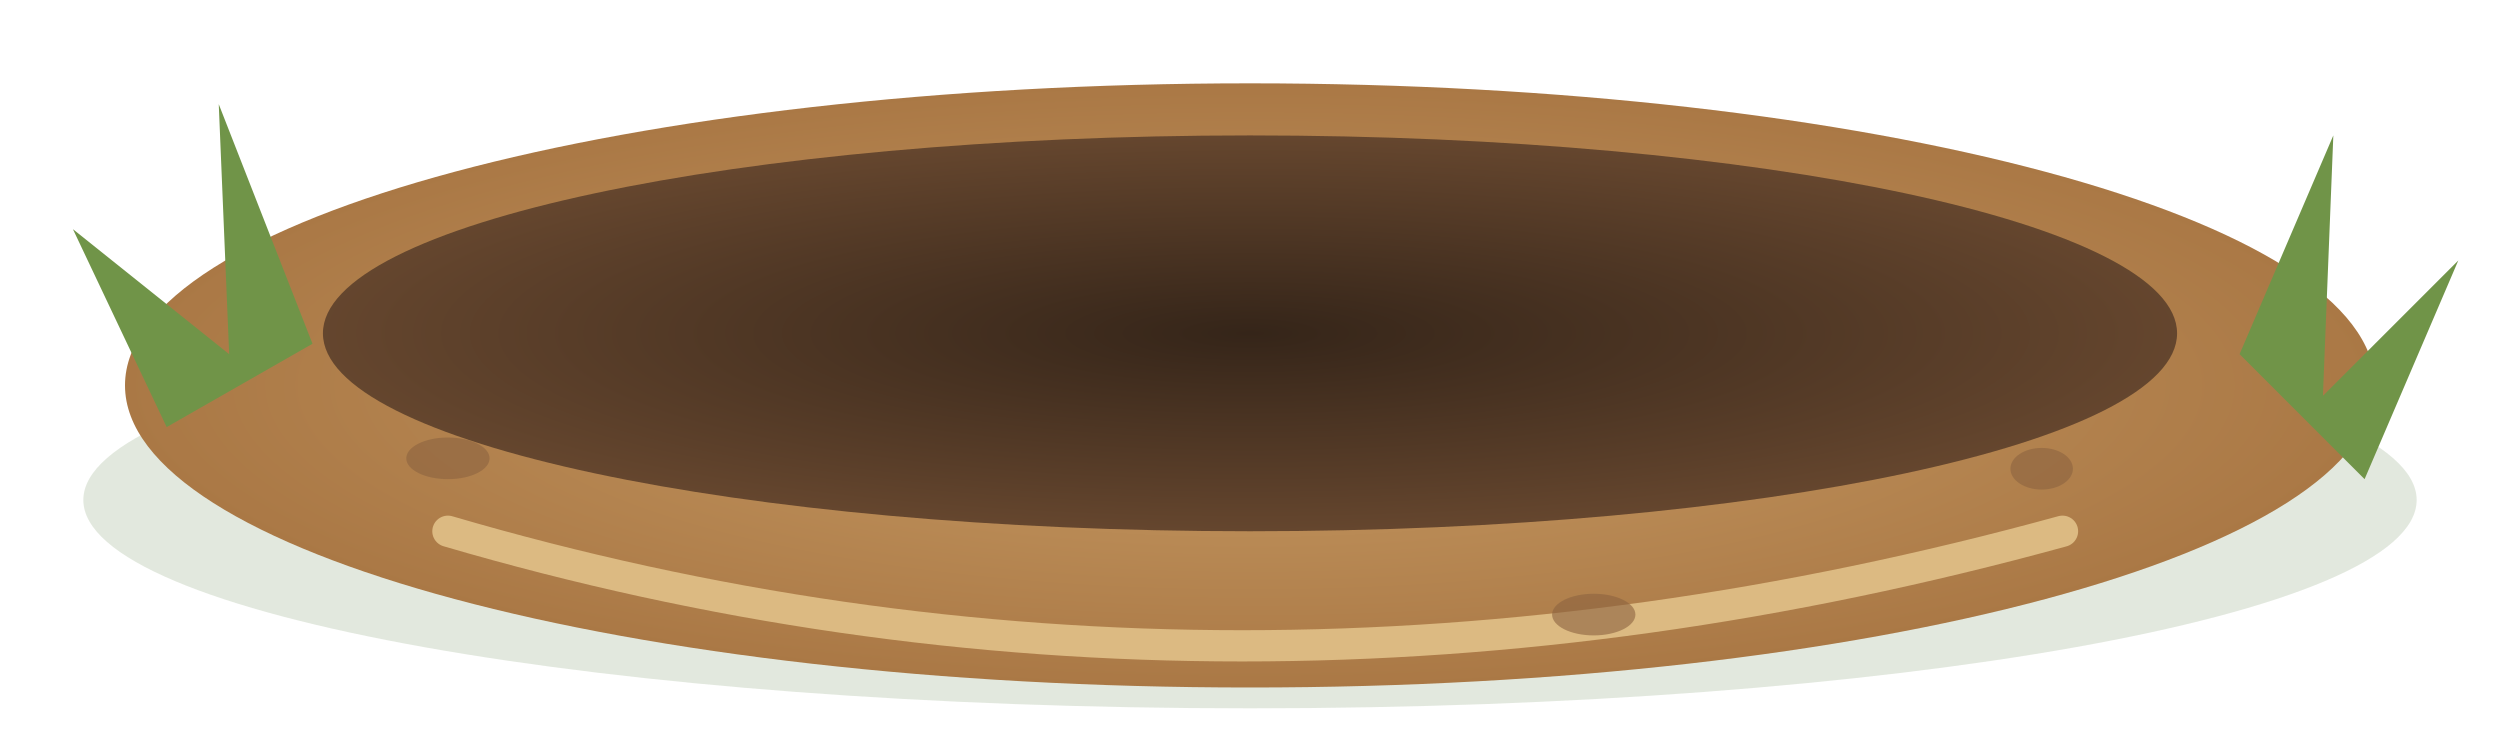
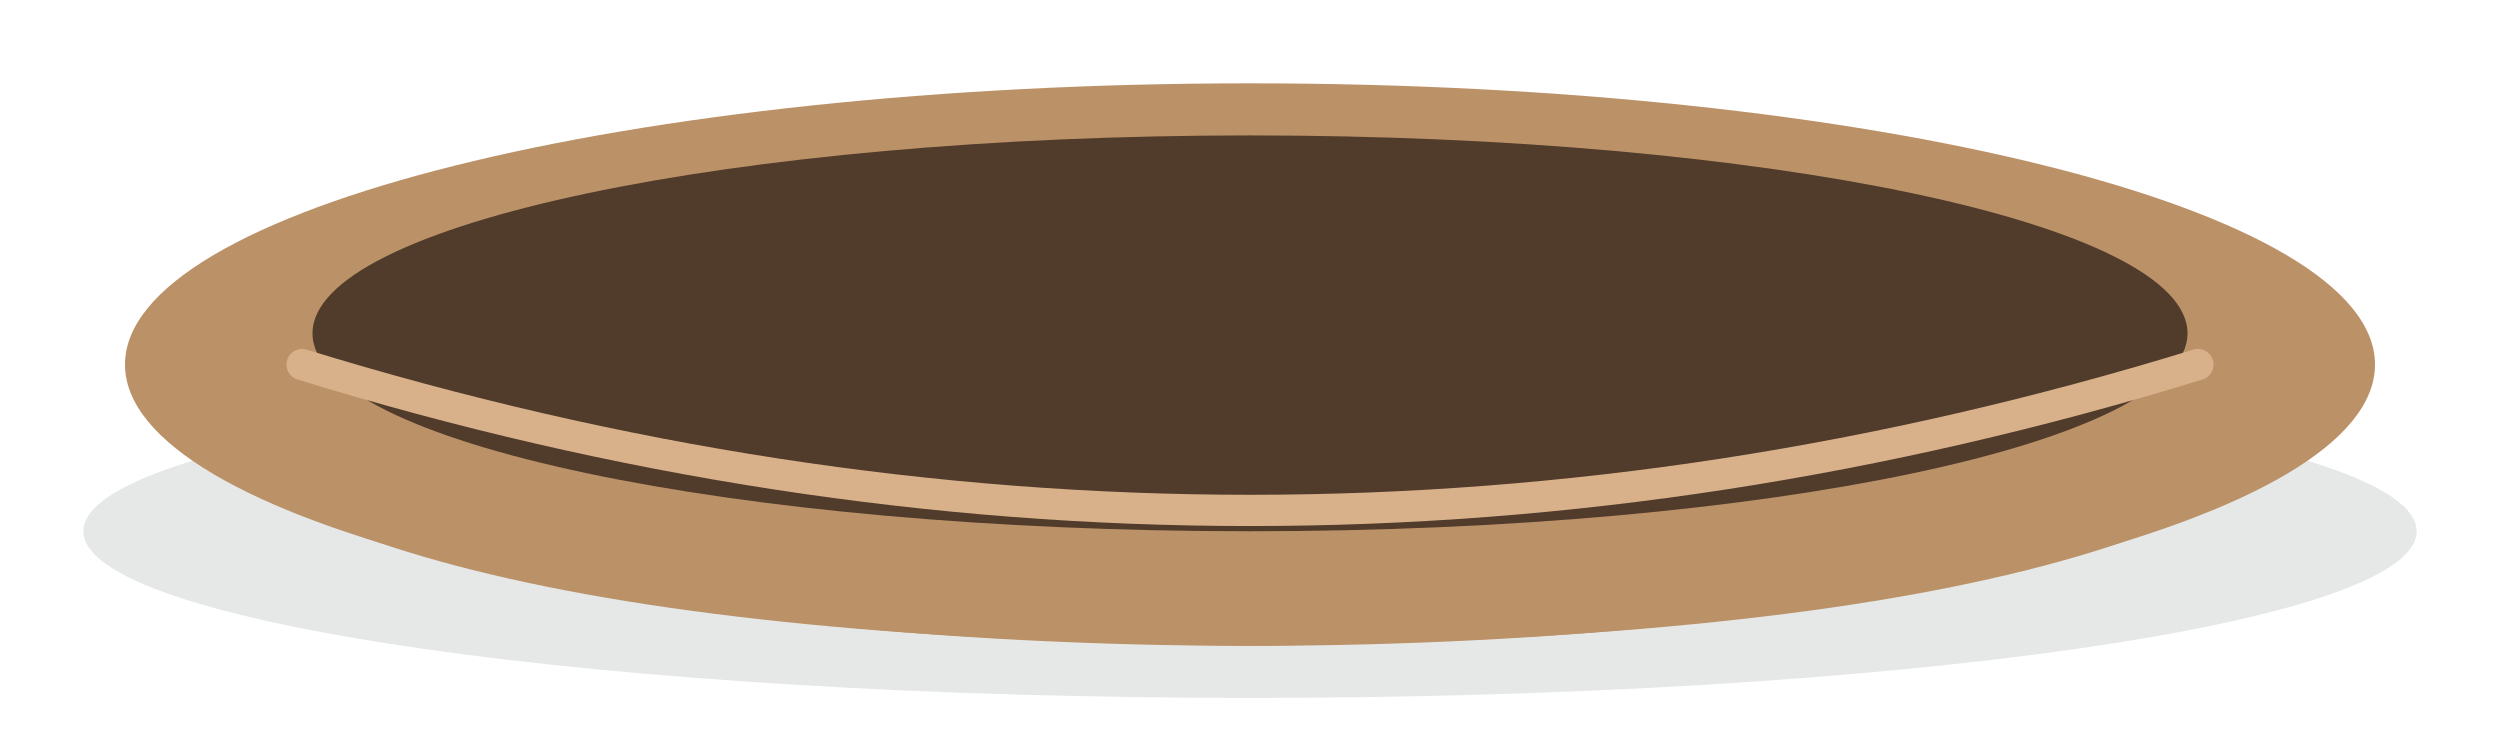
<svg xmlns="http://www.w3.org/2000/svg" viewBox="0 0 240 70">
-   <defs>
-     <radialGradient id="soil">
-       <stop stop-color="#c79b64" />
-       <stop offset="1" stop-color="#aa7845" />
-     </radialGradient>
-     <radialGradient id="depth">
-       <stop stop-color="#352519" />
-       <stop offset="1" stop-color="#65462e" />
-     </radialGradient>
-   </defs>
-   <ellipse cx="120" cy="48" rx="112" ry="20" fill="#54793c" opacity=".17" />
-   <ellipse cx="120" cy="37" rx="108" ry="29" fill="url(#soil)" />
-   <ellipse cx="120" cy="32" rx="89" ry="19" fill="url(#depth)" />
-   <path d="M16 41l-9-19 15 12-1-24 9 23M215 34l9-21-1 25 13-13-9 21" fill="#709448" />
-   <path d="M43 51q75 22 155 0" fill="none" stroke="#dcba82" stroke-width="3" stroke-linecap="round" />
-   <g fill="#8c633f" opacity=".6">
-     <ellipse cx="43" cy="44" rx="4" ry="2" />
-     <ellipse cx="196" cy="45" rx="3" ry="2" />
-     <ellipse cx="153" cy="59" rx="4" ry="2" />
-   </g>
+   <ellipse cx="120" cy="51" rx="112" ry="16" fill="#263e34" opacity=".12" />
+   <ellipse cx="120" cy="35" rx="108" ry="27" fill="#bb9168" />
+   <ellipse cx="120" cy="32" rx="90" ry="19" fill="#513b2b" />
+   <path d="M12 35 Q120 76 228 35 Q215 61 120 62 Q25 61 12 35" fill="#bb9168" />
+   <path d="M29 35 Q120 63 211 35" fill="none" stroke="#d8b18a" stroke-width="3" stroke-linecap="round" />
</svg>
